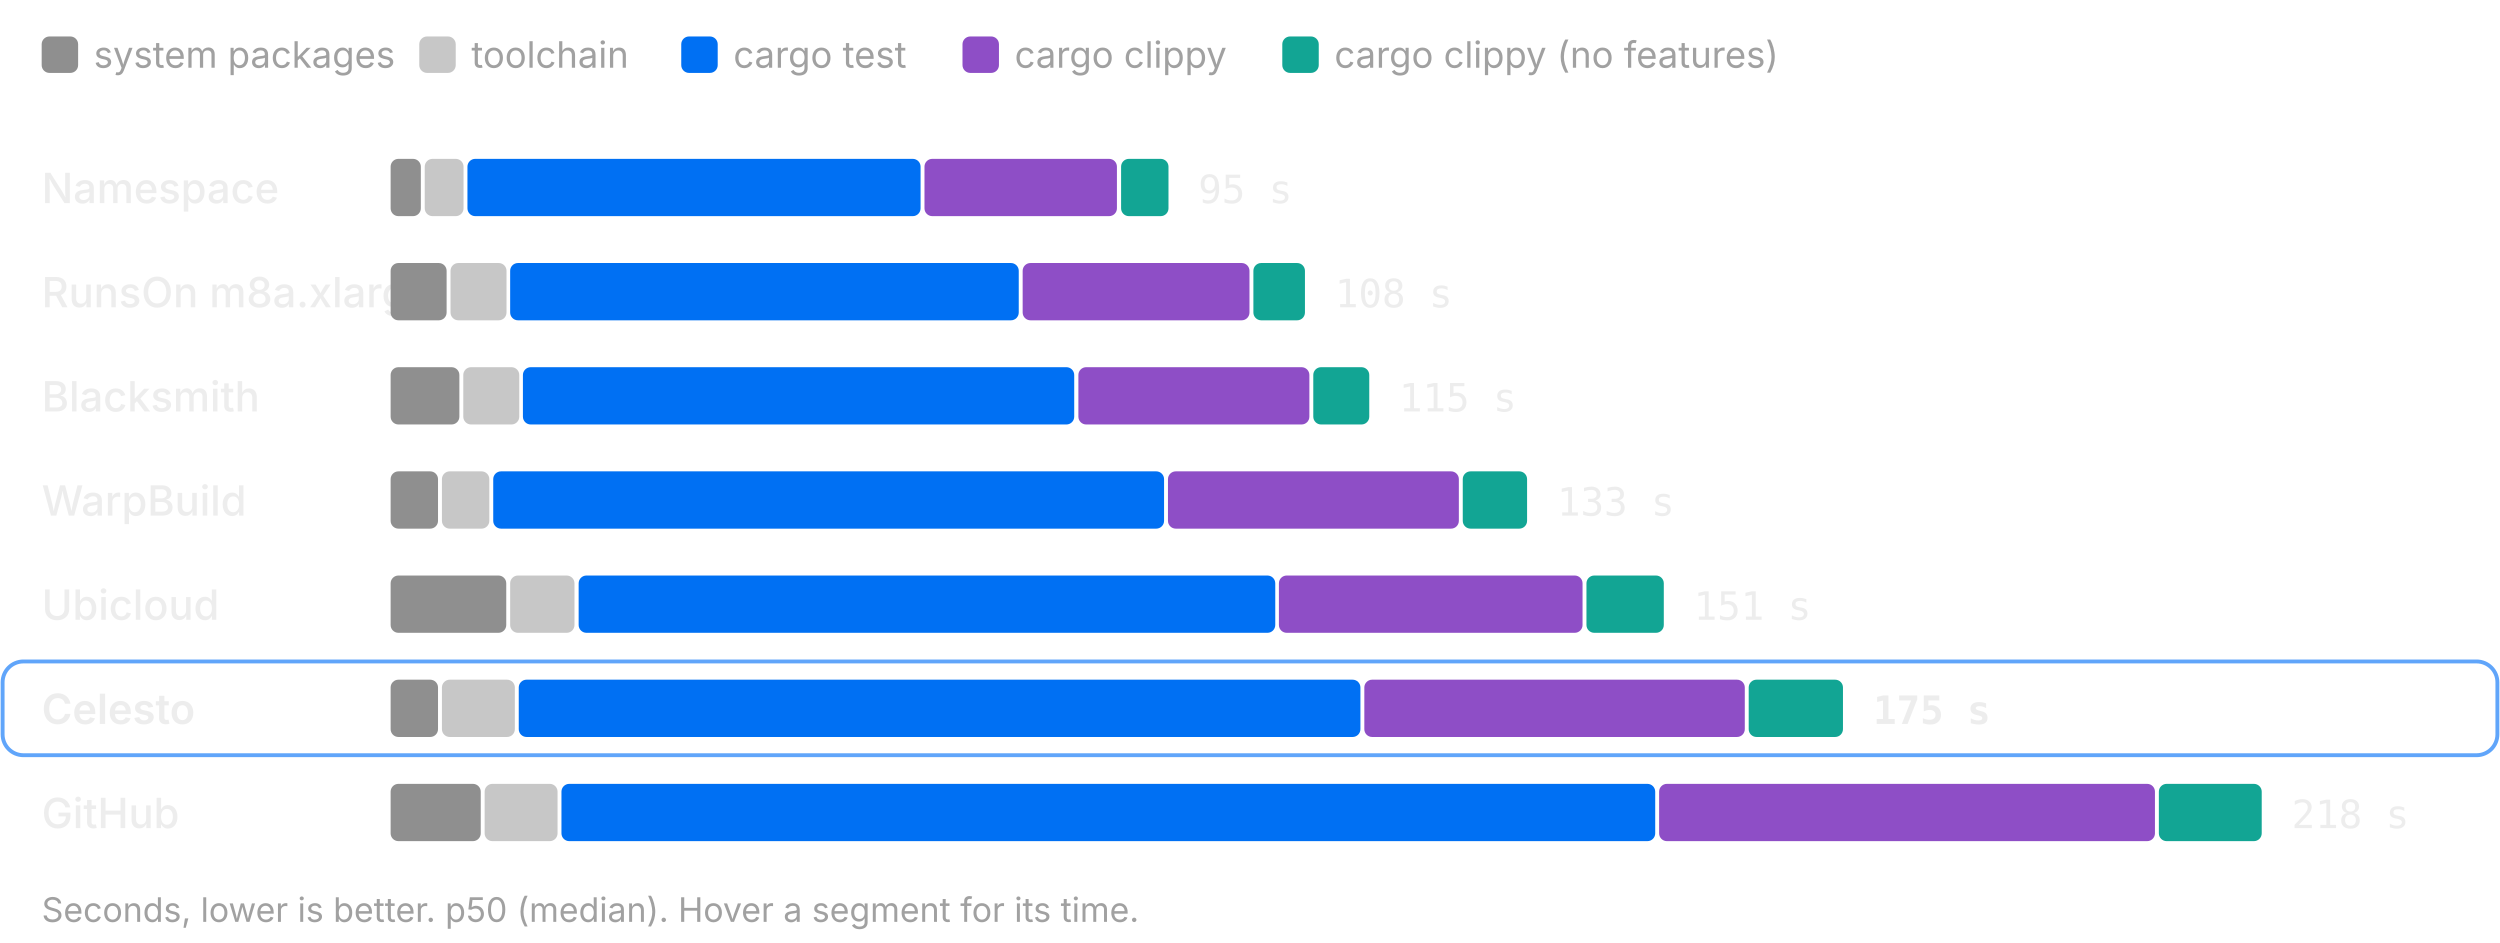
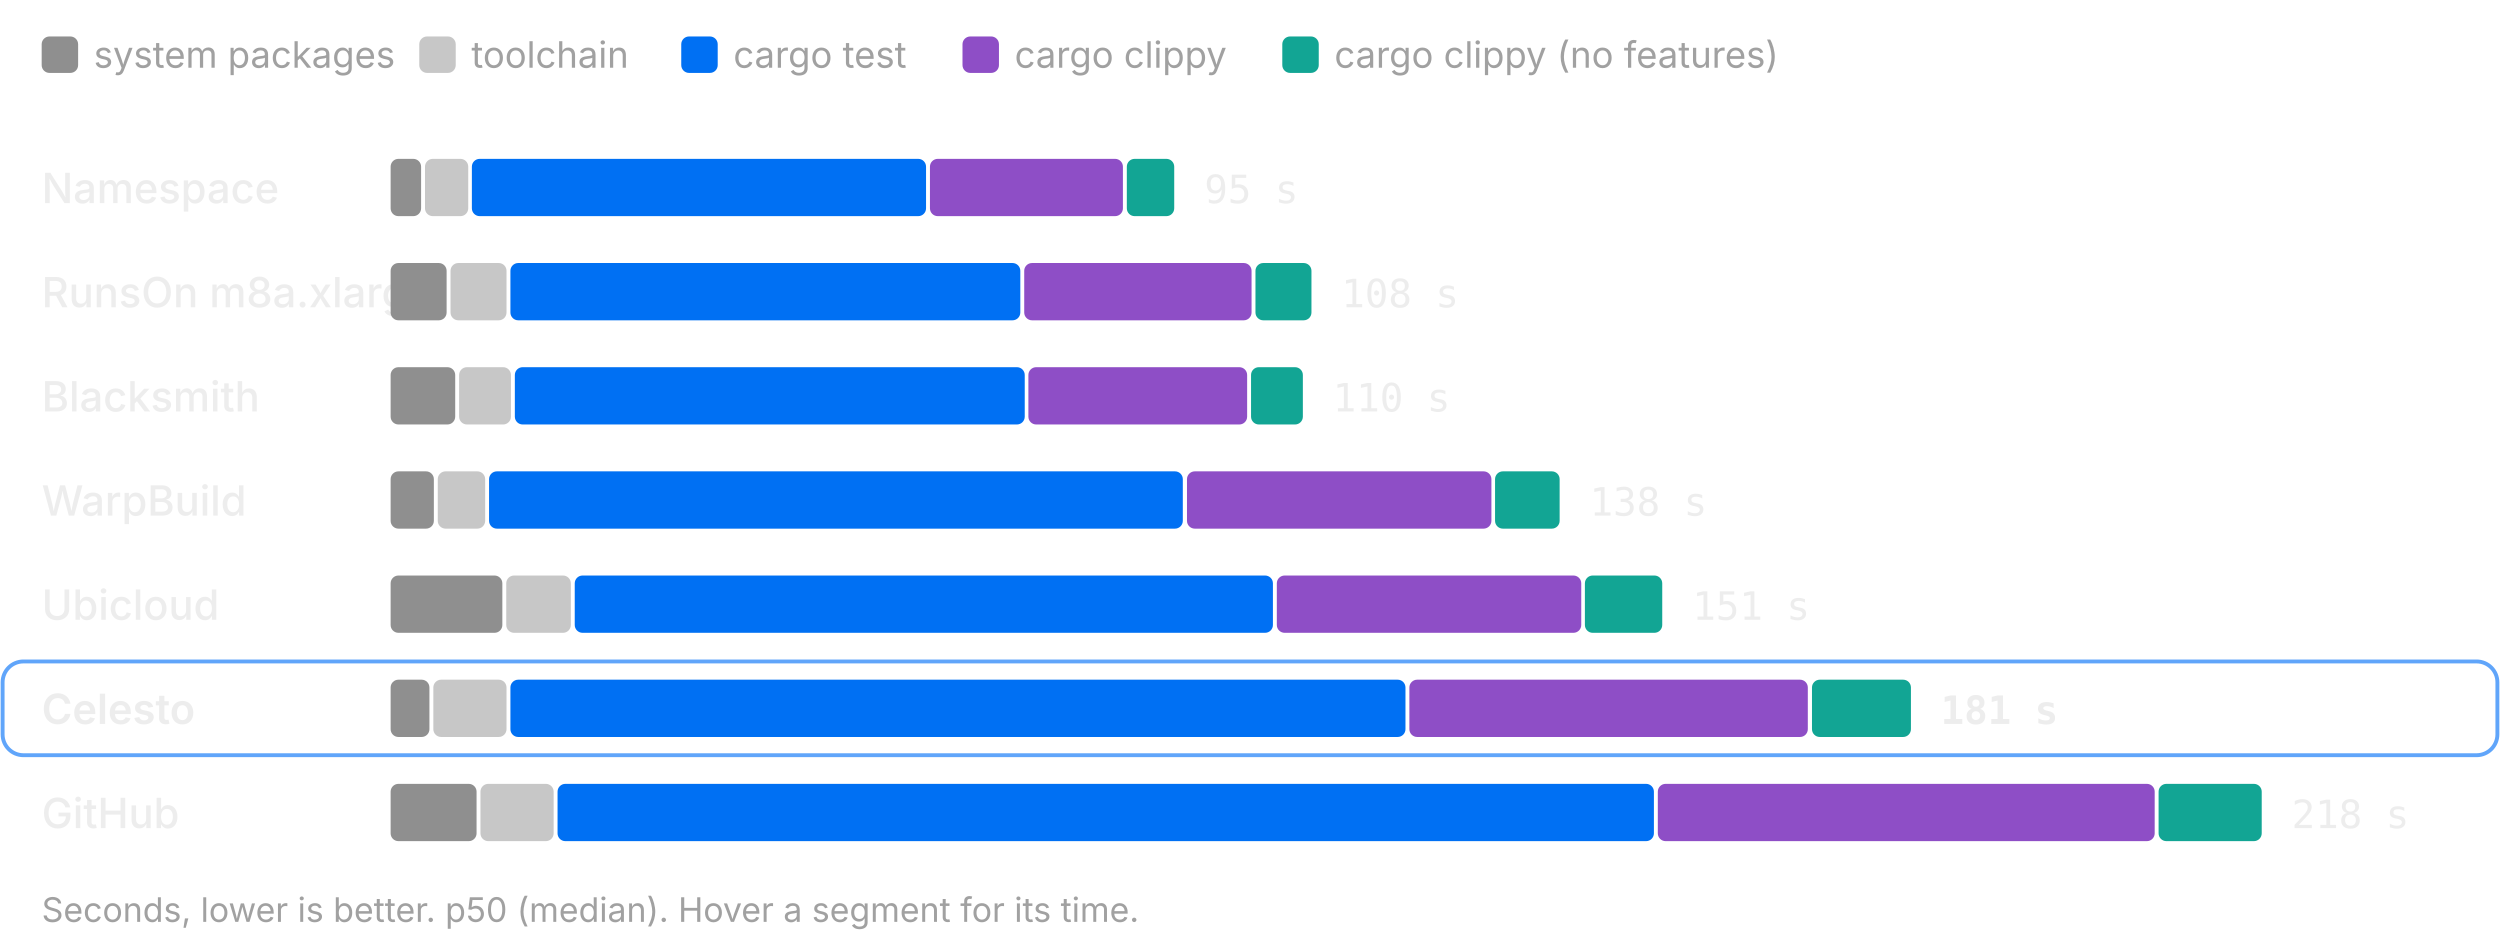
<svg xmlns="http://www.w3.org/2000/svg" viewBox="0 0 960 362" font-family="Geist,Inter,-apple-system,BlinkMacSystemFont,Segoe UI,sans-serif">
  <style>.t{fill:#ededed}.m{fill:#a1a1a1}.n{fill:#8f8f8f;fill-opacity:.16}</style>
  <rect x="16" y="14" width="14" height="14" rx="3" fill="#8f8f8f" />
  <text x="36" y="26" font-size="14" class="m">system packages</text>
  <rect x="161" y="14" width="14" height="14" rx="3" fill="#c7c7c7" />
  <text x="181" y="26" font-size="14" class="m">toolchain</text>
  <rect x="261.6" y="14" width="14" height="14" rx="3" fill="#0070f3" />
  <text x="281.6" y="26" font-size="14" class="m">cargo test</text>
  <rect x="369.6" y="14" width="14" height="14" rx="3" fill="#8e4ec6" />
  <text x="389.6" y="26" font-size="14" class="m">cargo clippy</text>
  <rect x="492.4" y="14" width="14" height="14" rx="3" fill="#12a594" />
  <text x="512.4" y="26" font-size="14" class="m">cargo clippy (no features)</text>
  <text x="16" y="78" font-size="16" font-weight="500" class="t">Namespace</text>
-   <rect x="150.0" y="61" width="11.6" height="22" rx="3" fill="#8f8f8f" />
-   <rect x="163.1" y="61" width="14.9" height="22" rx="3" fill="#c7c7c7" />
-   <rect x="179.5" y="61" width="174.0" height="22" rx="3" fill="#0070f3" />
-   <rect x="355.0" y="61" width="73.9" height="22" rx="3" fill="#8e4ec6" />
-   <rect x="430.5" y="61" width="18.2" height="22" rx="3" fill="#12a594" />
-   <text x="460.137" y="78" font-size="15" font-weight="400" font-family="Geist Mono,SFMono-Regular,Menlo,Consolas,monospace" class="t">95 s</text>
+   <rect x="150.0" y="61" width="11.7" height="22" rx="3" fill="#8f8f8f" />
+   <rect x="163.2" y="61" width="16.6" height="22" rx="3" fill="#c7c7c7" />
+   <rect x="181.2" y="61" width="174.4" height="22" rx="3" fill="#0070f3" />
+   <rect x="357.1" y="61" width="74.1" height="22" rx="3" fill="#8e4ec6" />
+   <rect x="432.7" y="61" width="18.2" height="22" rx="3" fill="#12a594" />
+   <text x="462.466" y="78" font-size="15" font-weight="400" font-family="Geist Mono,SFMono-Regular,Menlo,Consolas,monospace" class="t">95 s</text>
  <text x="16" y="118" font-size="16" font-weight="500" class="t">RunsOn m8a.xlarge</text>
  <rect x="150.0" y="101" width="21.5" height="22" rx="3" fill="#8f8f8f" />
  <rect x="173.0" y="101" width="21.5" height="22" rx="3" fill="#c7c7c7" />
-   <rect x="195.9" y="101" width="195.3" height="22" rx="3" fill="#0070f3" />
-   <rect x="392.7" y="101" width="87.1" height="22" rx="3" fill="#8e4ec6" />
-   <rect x="481.3" y="101" width="19.8" height="22" rx="3" fill="#12a594" />
-   <text x="512.62" y="118" font-size="15" font-weight="400" font-family="Geist Mono,SFMono-Regular,Menlo,Consolas,monospace" class="t">108 s</text>
+   <rect x="196.0" y="101" width="195.8" height="22" rx="3" fill="#0070f3" />
+   <rect x="393.3" y="101" width="87.3" height="22" rx="3" fill="#8e4ec6" />
+   <rect x="482.1" y="101" width="21.5" height="22" rx="3" fill="#12a594" />
+   <text x="515.068" y="118" font-size="15" font-weight="400" font-family="Geist Mono,SFMono-Regular,Menlo,Consolas,monospace" class="t">108 s</text>
  <text x="16" y="158" font-size="16" font-weight="500" class="t">Blacksmith</text>
-   <rect x="150.0" y="141" width="26.4" height="22" rx="3" fill="#8f8f8f" />
-   <rect x="177.9" y="141" width="21.5" height="22" rx="3" fill="#c7c7c7" />
-   <rect x="200.8" y="141" width="211.7" height="22" rx="3" fill="#0070f3" />
-   <rect x="414.1" y="141" width="88.7" height="22" rx="3" fill="#8e4ec6" />
-   <rect x="504.3" y="141" width="21.5" height="22" rx="3" fill="#12a594" />
-   <text x="537.221" y="158" font-size="15" font-weight="400" font-family="Geist Mono,SFMono-Regular,Menlo,Consolas,monospace" class="t">115 s</text>
+   <rect x="150.0" y="141" width="24.8" height="22" rx="3" fill="#8f8f8f" />
+   <rect x="176.3" y="141" width="19.9" height="22" rx="3" fill="#c7c7c7" />
+   <rect x="197.7" y="141" width="195.8" height="22" rx="3" fill="#0070f3" />
+   <rect x="394.9" y="141" width="84.0" height="22" rx="3" fill="#8e4ec6" />
+   <rect x="480.4" y="141" width="19.9" height="22" rx="3" fill="#12a594" />
+   <text x="511.781" y="158" font-size="15" font-weight="400" font-family="Geist Mono,SFMono-Regular,Menlo,Consolas,monospace" class="t">110 s</text>
  <text x="16" y="198" font-size="16" font-weight="500" class="t">WarpBuild</text>
-   <rect x="150.0" y="181" width="18.2" height="22" rx="3" fill="#8f8f8f" />
-   <rect x="169.7" y="181" width="18.2" height="22" rx="3" fill="#c7c7c7" />
-   <rect x="189.4" y="181" width="257.6" height="22" rx="3" fill="#0070f3" />
-   <rect x="448.5" y="181" width="111.7" height="22" rx="3" fill="#8e4ec6" />
-   <rect x="561.7" y="181" width="24.7" height="22" rx="3" fill="#12a594" />
-   <text x="597.904" y="198" font-size="15" font-weight="400" font-family="Geist Mono,SFMono-Regular,Menlo,Consolas,monospace" class="t">133 s</text>
+   <rect x="150.0" y="181" width="16.6" height="22" rx="3" fill="#8f8f8f" />
+   <rect x="168.1" y="181" width="18.2" height="22" rx="3" fill="#c7c7c7" />
+   <rect x="187.8" y="181" width="266.4" height="22" rx="3" fill="#0070f3" />
+   <rect x="455.8" y="181" width="116.9" height="22" rx="3" fill="#8e4ec6" />
+   <rect x="574.1" y="181" width="24.8" height="22" rx="3" fill="#12a594" />
+   <text x="610.411" y="198" font-size="15" font-weight="400" font-family="Geist Mono,SFMono-Regular,Menlo,Consolas,monospace" class="t">138 s</text>
  <text x="16" y="238" font-size="16" font-weight="500" class="t">Ubicloud</text>
-   <rect x="150.0" y="221" width="44.4" height="22" rx="3" fill="#8f8f8f" />
-   <rect x="195.9" y="221" width="24.7" height="22" rx="3" fill="#c7c7c7" />
-   <rect x="222.2" y="221" width="267.5" height="22" rx="3" fill="#0070f3" />
-   <rect x="491.1" y="221" width="116.6" height="22" rx="3" fill="#8e4ec6" />
-   <rect x="609.2" y="221" width="29.7" height="22" rx="3" fill="#12a594" />
-   <text x="650.387" y="238" font-size="15" font-weight="400" font-family="Geist Mono,SFMono-Regular,Menlo,Consolas,monospace" class="t">151 s</text>
+   <rect x="150.0" y="221" width="42.9" height="22" rx="3" fill="#8f8f8f" />
+   <rect x="194.4" y="221" width="24.8" height="22" rx="3" fill="#c7c7c7" />
+   <rect x="220.7" y="221" width="268.1" height="22" rx="3" fill="#0070f3" />
+   <rect x="490.3" y="221" width="116.9" height="22" rx="3" fill="#8e4ec6" />
+   <rect x="608.6" y="221" width="29.7" height="22" rx="3" fill="#12a594" />
+   <text x="649.863" y="238" font-size="15" font-weight="400" font-family="Geist Mono,SFMono-Regular,Menlo,Consolas,monospace" class="t">151 s</text>
  <rect x="1" y="254" width="958" height="36" rx="8" fill="none" stroke="#60A5FA" stroke-width="1.5" />
  <text x="16" y="278" font-size="16" font-weight="600" class="t">Celesto</text>
-   <rect x="150.0" y="261" width="18.2" height="22" rx="3" fill="#8f8f8f" />
-   <rect x="169.7" y="261" width="28.0" height="22" rx="3" fill="#c7c7c7" />
-   <rect x="199.2" y="261" width="323.2" height="22" rx="3" fill="#0070f3" />
-   <rect x="523.9" y="261" width="146.1" height="22" rx="3" fill="#8e4ec6" />
-   <rect x="671.5" y="261" width="36.2" height="22" rx="3" fill="#12a594" />
-   <text x="719.271" y="278" font-size="15" font-weight="600" font-family="Geist Mono,SFMono-Regular,Menlo,Consolas,monospace" class="t">175 s</text>
+   <rect x="150.0" y="261" width="14.9" height="22" rx="3" fill="#8f8f8f" />
+   <rect x="166.4" y="261" width="28.1" height="22" rx="3" fill="#c7c7c7" />
+   <rect x="196.0" y="261" width="343.7" height="22" rx="3" fill="#0070f3" />
+   <rect x="541.2" y="261" width="153.0" height="22" rx="3" fill="#8e4ec6" />
+   <rect x="695.8" y="261" width="38.0" height="22" rx="3" fill="#12a594" />
+   <text x="745.205" y="278" font-size="15" font-weight="600" font-family="Geist Mono,SFMono-Regular,Menlo,Consolas,monospace" class="t">181 s</text>
  <text x="16" y="318" font-size="16" font-weight="500" class="t">GitHub</text>
-   <rect x="150.0" y="301" width="34.6" height="22" rx="3" fill="#8f8f8f" />
-   <rect x="186.1" y="301" width="28.0" height="22" rx="3" fill="#c7c7c7" />
-   <rect x="215.6" y="301" width="420.0" height="22" rx="3" fill="#0070f3" />
-   <rect x="637.1" y="301" width="190.4" height="22" rx="3" fill="#8e4ec6" />
-   <rect x="829.0" y="301" width="39.5" height="22" rx="3" fill="#12a594" />
+   <rect x="150.0" y="301" width="33.0" height="22" rx="3" fill="#8f8f8f" />
+   <rect x="184.5" y="301" width="28.1" height="22" rx="3" fill="#c7c7c7" />
+   <rect x="214.1" y="301" width="421.0" height="22" rx="3" fill="#0070f3" />
+   <rect x="636.6" y="301" width="190.8" height="22" rx="3" fill="#8e4ec6" />
+   <rect x="828.9" y="301" width="39.6" height="22" rx="3" fill="#12a594" />
  <text x="880" y="318" font-size="15" font-weight="400" font-family="Geist Mono,SFMono-Regular,Menlo,Consolas,monospace" class="t">218 s</text>
  <text x="16" y="354" font-size="13" class="m">Seconds, lower is better. p50 (median). Hover a segment for its time.</text>
</svg>
